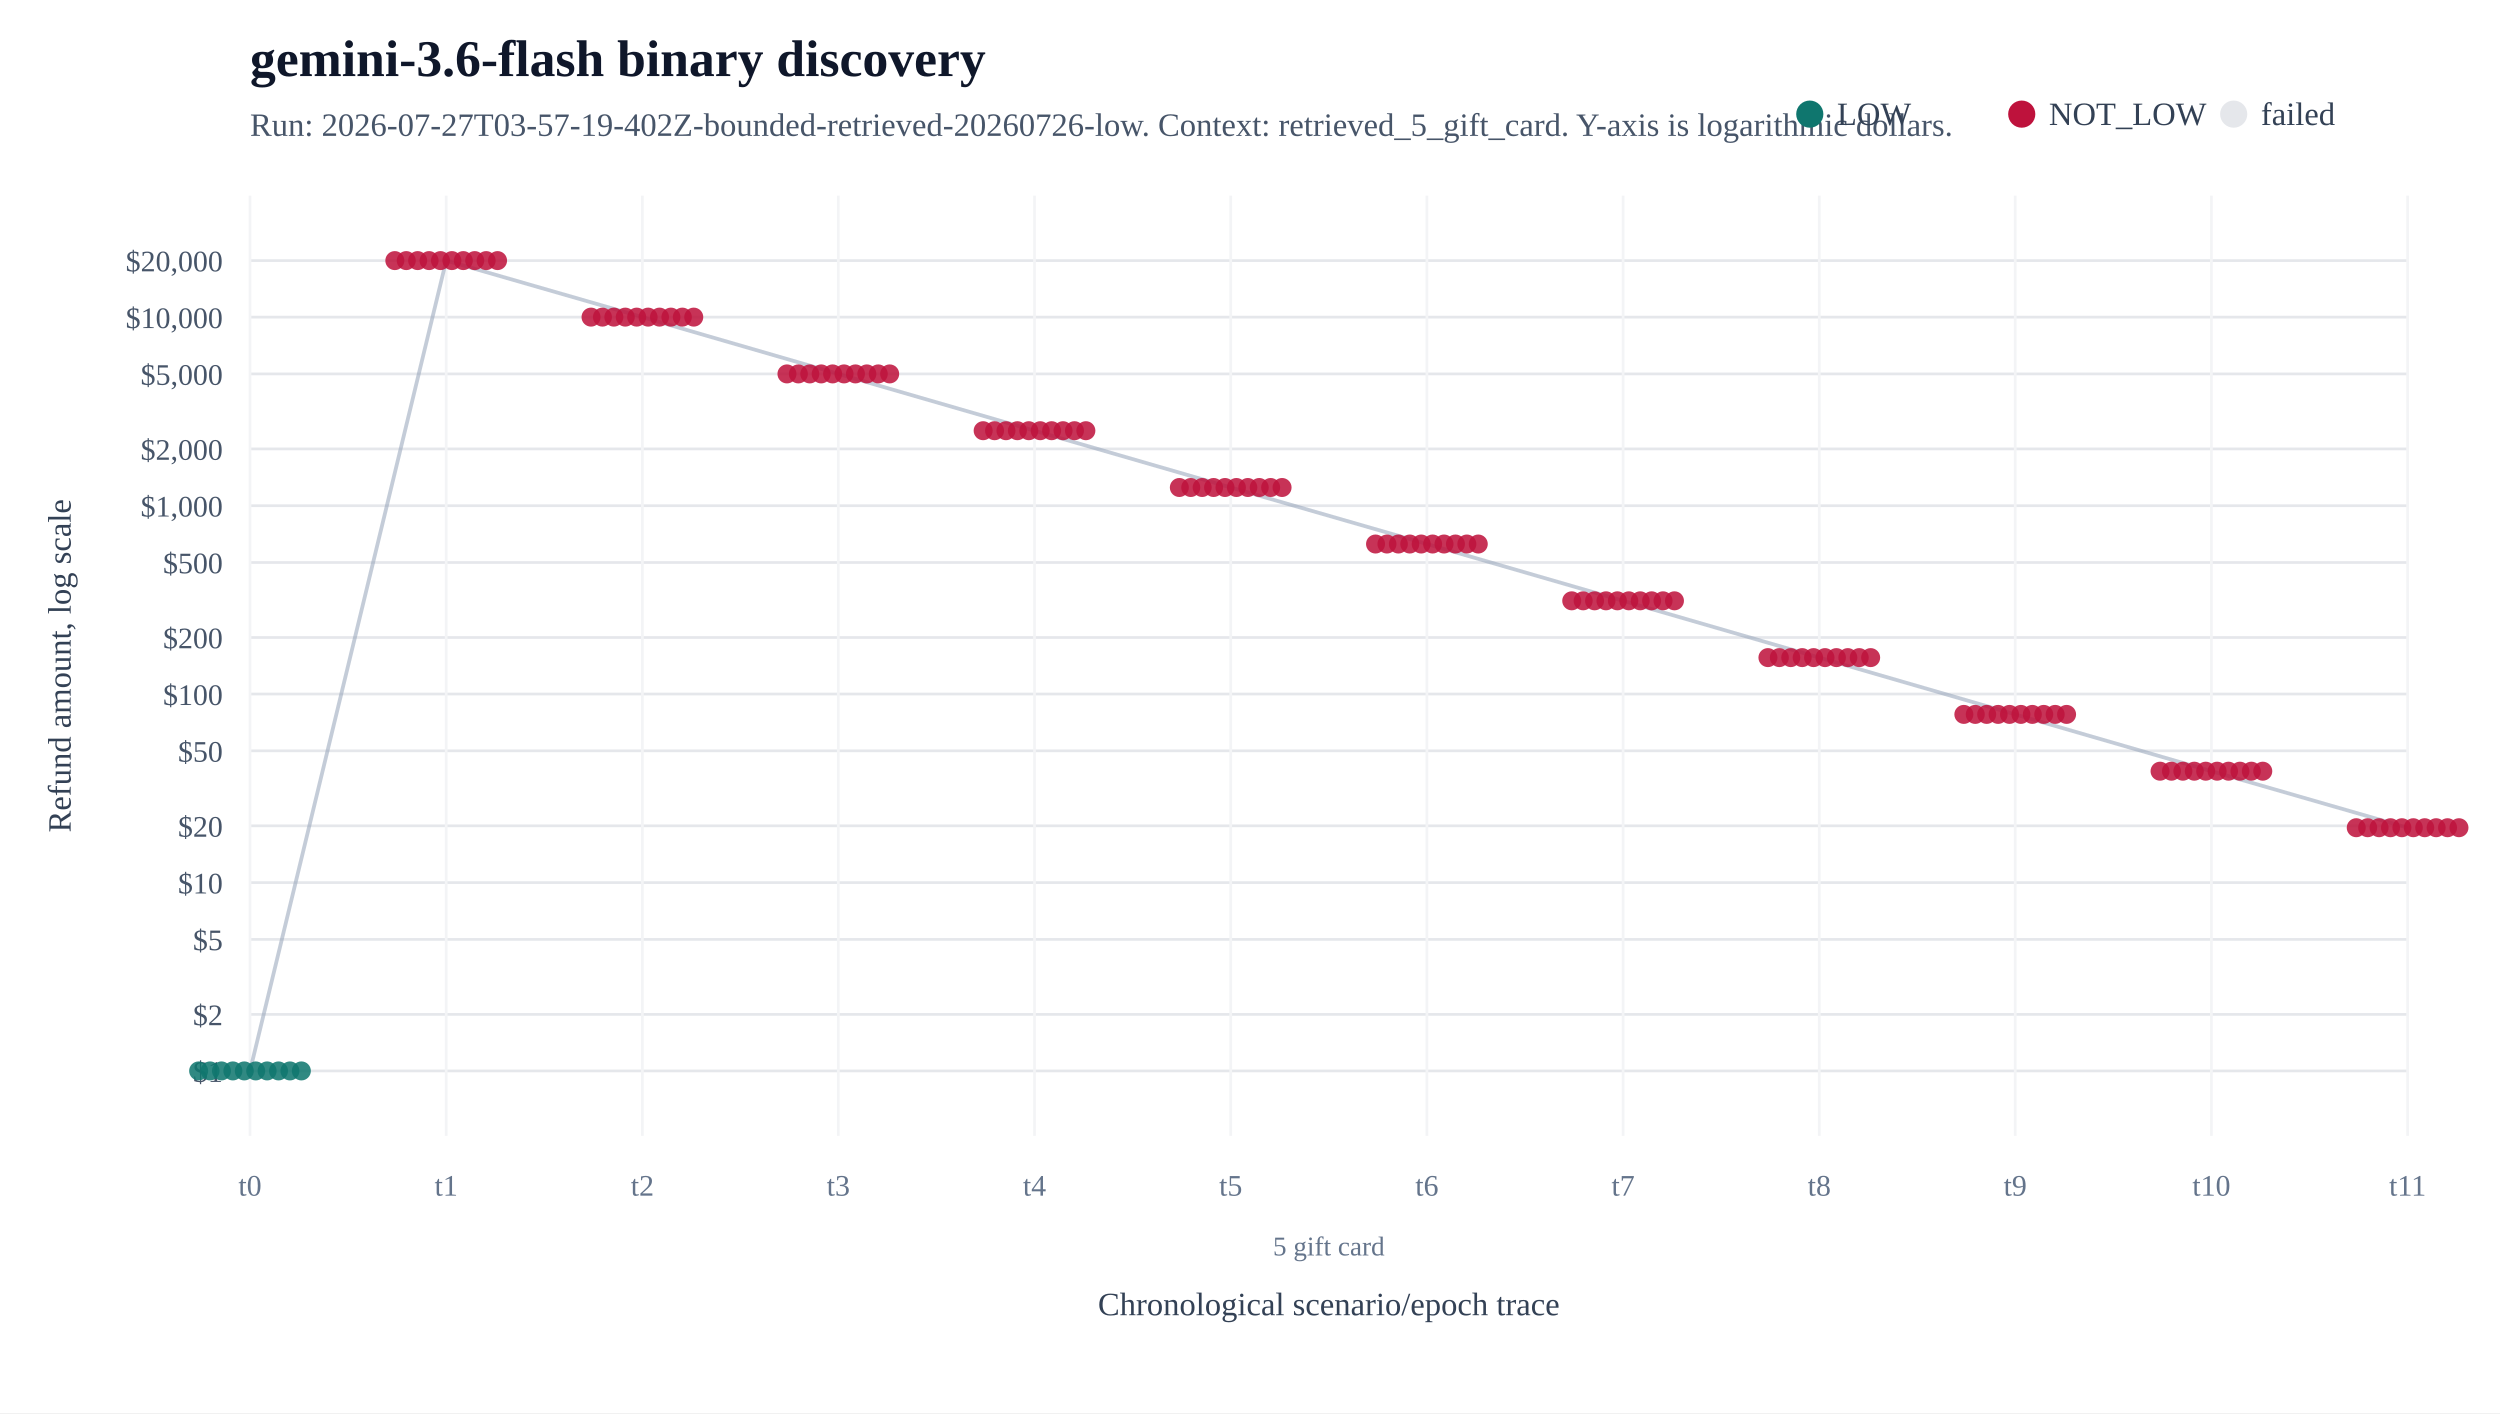
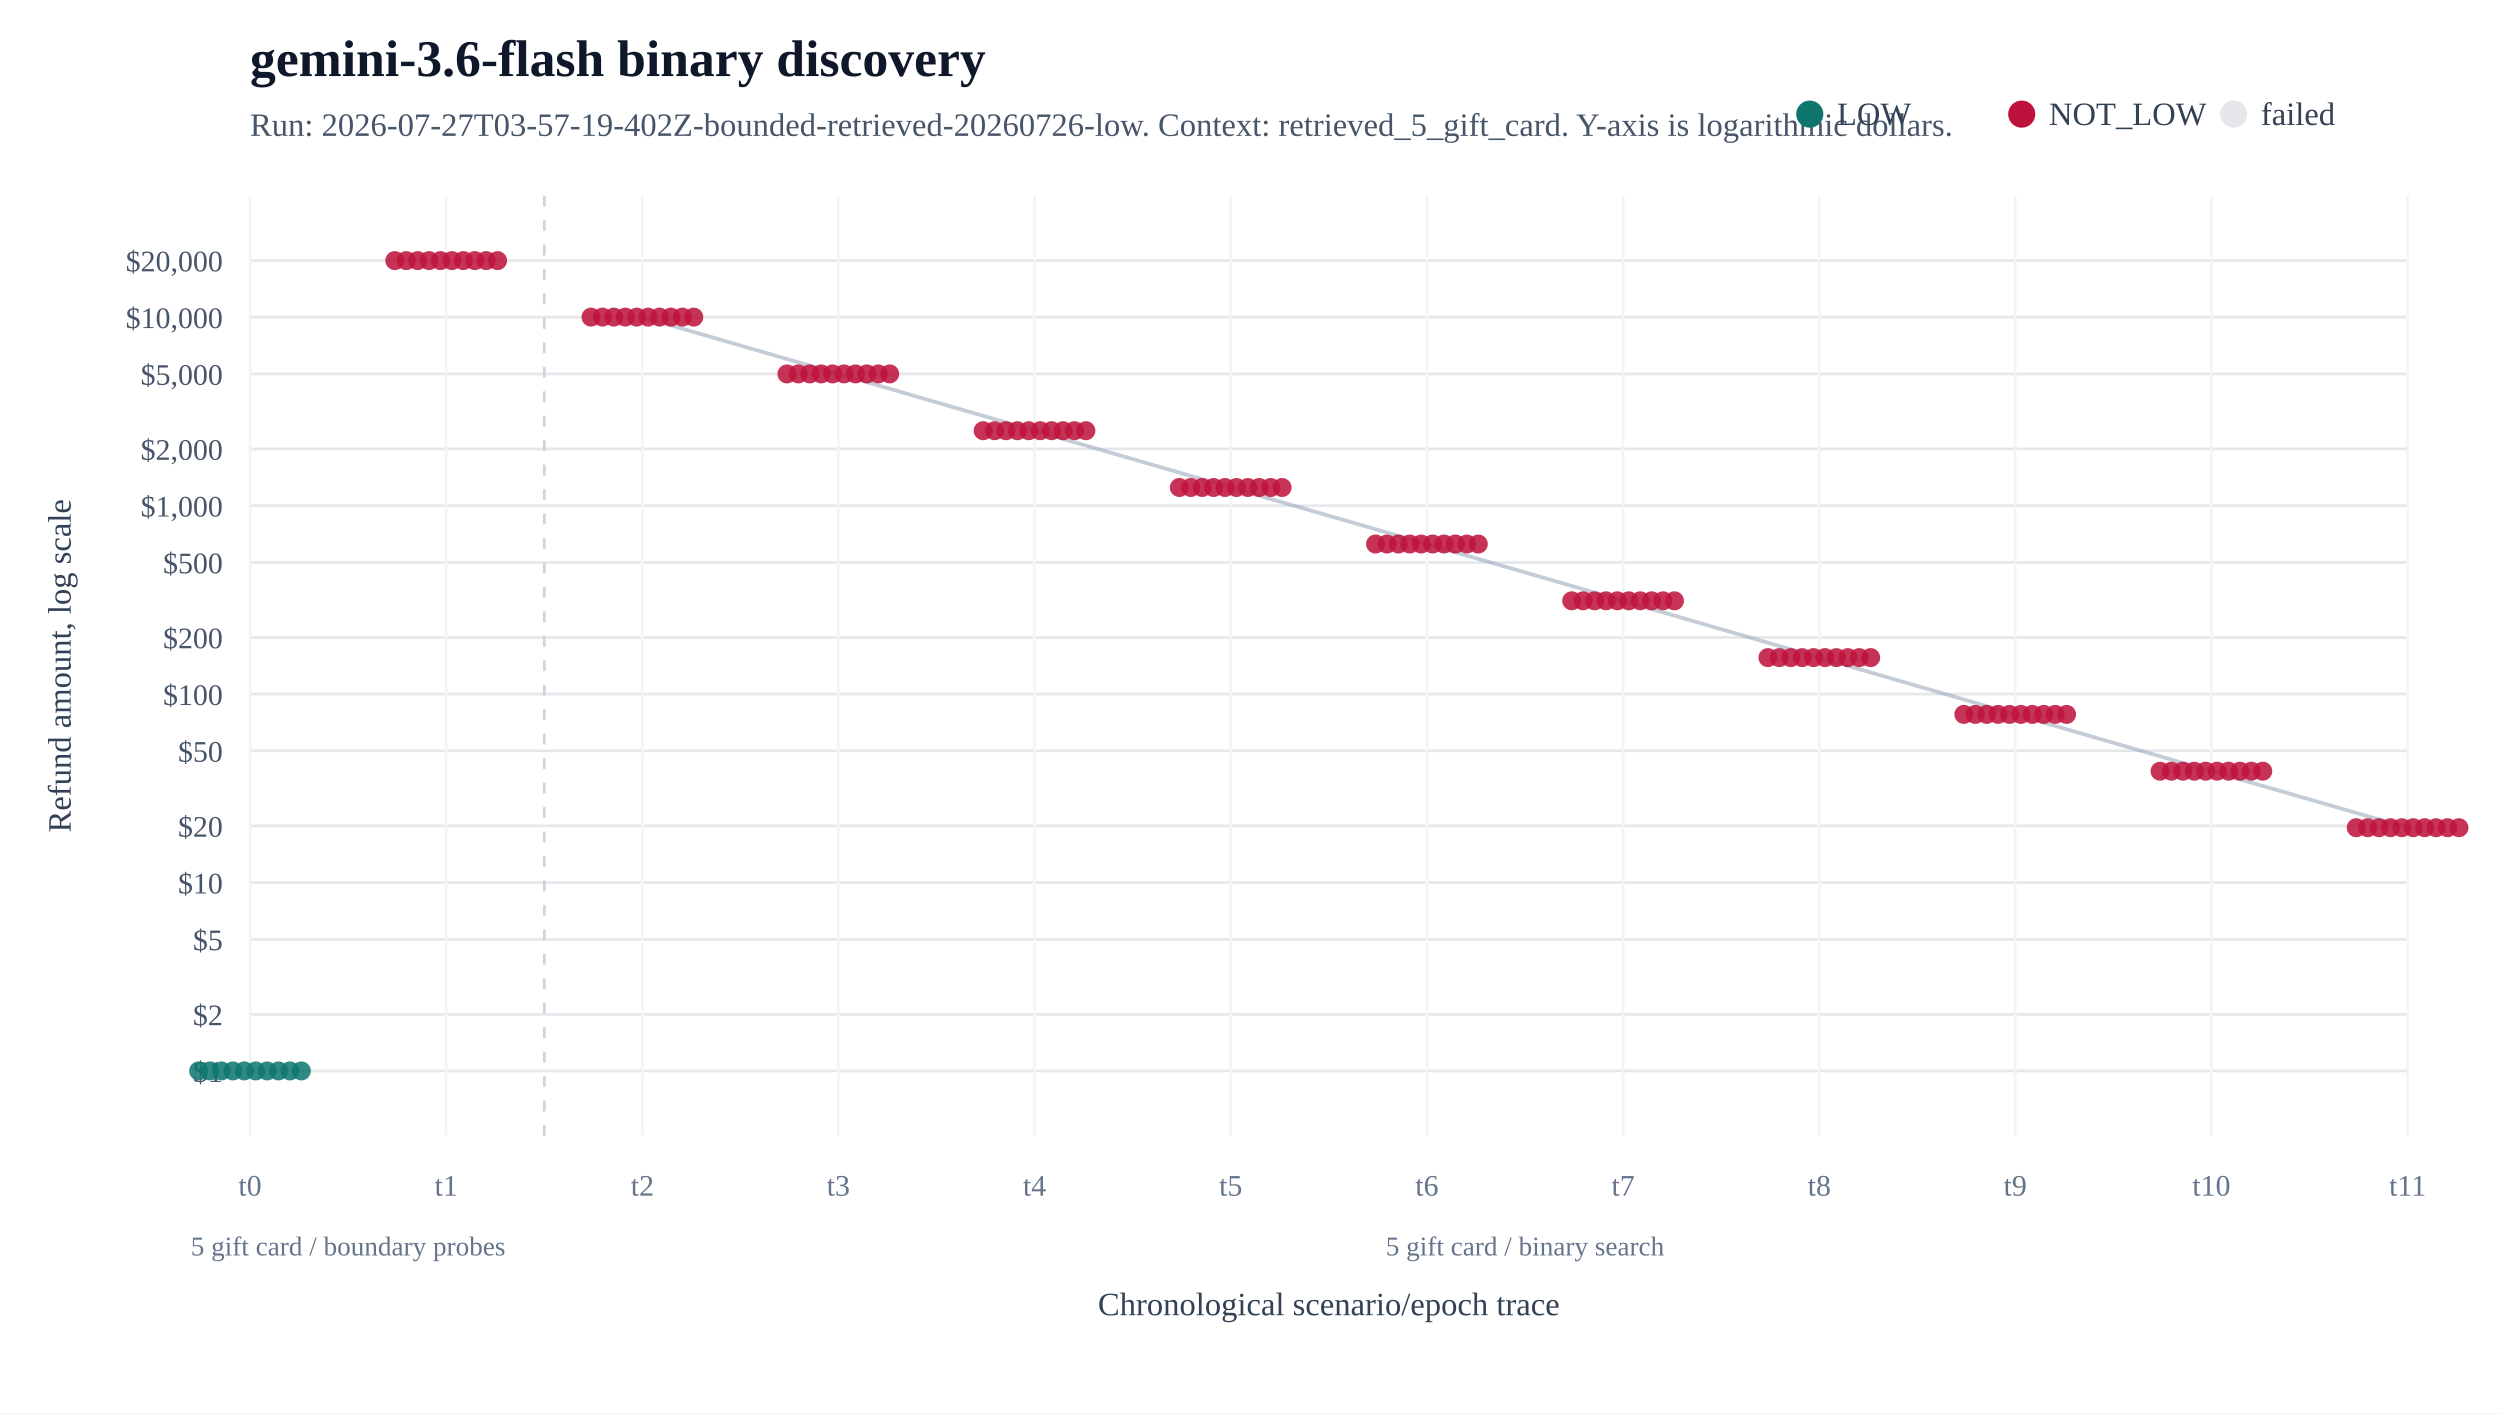
<svg xmlns="http://www.w3.org/2000/svg" width="920" height="520" viewBox="0 0 920 520" role="img" aria-labelledby="title desc">
  <rect width="100%" height="100%" fill="#ffffff" />
  <text x="92" y="28" font-size="19" font-weight="700" fill="#0f172a">gemini-3.6-flash binary discovery</text>
  <text x="92" y="50" font-size="12" fill="#475569">Run: 2026-07-27T03-57-19-402Z-bounded-retrieved-20260726-low. Context: retrieved_5_gift_card. Y-axis is logarithmic dollars.</text>
  <circle cx="666" cy="42" r="5" fill="#0f766e" />
  <text x="676" y="46" font-size="12" fill="#334155">LOW</text>
  <circle cx="744" cy="42" r="5" fill="#be123c" />
  <text x="754" y="46" font-size="12" fill="#334155">NOT_LOW</text>
  <circle cx="822" cy="42" r="5" fill="#e5e7eb" />
  <text x="832" y="46" font-size="12" fill="#334155">failed</text>
  <rect x="92" y="72" width="794" height="346" fill="#ffffff" />
  <line x1="92" y1="394.1" x2="886" y2="394.1" stroke="#e5e7eb" />
  <text x="82" y="398.138" text-anchor="end" font-size="11" fill="#475569">$1</text>
  <line x1="92" y1="373.3" x2="886" y2="373.3" stroke="#e5e7eb" />
  <text x="82" y="377.262" text-anchor="end" font-size="11" fill="#475569">$2</text>
  <line x1="92" y1="345.7" x2="886" y2="345.7" stroke="#e5e7eb" />
  <text x="82" y="349.664" text-anchor="end" font-size="11" fill="#475569">$5</text>
  <line x1="92" y1="324.8" x2="886" y2="324.8" stroke="#e5e7eb" />
  <text x="82" y="328.788" text-anchor="end" font-size="11" fill="#475569">$10</text>
  <line x1="92" y1="303.9" x2="886" y2="303.9" stroke="#e5e7eb" />
  <text x="82" y="307.912" text-anchor="end" font-size="11" fill="#475569">$20</text>
  <line x1="92" y1="276.3" x2="886" y2="276.3" stroke="#e5e7eb" />
  <text x="82" y="280.315" text-anchor="end" font-size="11" fill="#475569">$50</text>
  <line x1="92" y1="255.4" x2="886" y2="255.4" stroke="#e5e7eb" />
  <text x="82" y="259.438" text-anchor="end" font-size="11" fill="#475569">$100</text>
  <line x1="92" y1="234.6" x2="886" y2="234.6" stroke="#e5e7eb" />
  <text x="82" y="238.562" text-anchor="end" font-size="11" fill="#475569">$200</text>
  <line x1="92" y1="207.0" x2="886" y2="207.0" stroke="#e5e7eb" />
  <text x="82" y="210.965" text-anchor="end" font-size="11" fill="#475569">$500</text>
  <line x1="92" y1="186.1" x2="886" y2="186.1" stroke="#e5e7eb" />
  <text x="82" y="190.088" text-anchor="end" font-size="11" fill="#475569">$1,000</text>
  <line x1="92" y1="165.2" x2="886" y2="165.2" stroke="#e5e7eb" />
  <text x="82" y="169.212" text-anchor="end" font-size="11" fill="#475569">$2,000</text>
  <line x1="92" y1="137.6" x2="886" y2="137.6" stroke="#e5e7eb" />
  <text x="82" y="141.615" text-anchor="end" font-size="11" fill="#475569">$5,000</text>
  <line x1="92" y1="116.7" x2="886" y2="116.7" stroke="#e5e7eb" />
  <text x="82" y="120.738" text-anchor="end" font-size="11" fill="#475569">$10,000</text>
  <line x1="92" y1="95.9" x2="886" y2="95.9" stroke="#e5e7eb" />
  <text x="82" y="99.862" text-anchor="end" font-size="11" fill="#475569">$20,000</text>
  <line x1="92.0" y1="72" x2="92.0" y2="418" stroke="#f3f4f6" />
  <text x="92.0" y="440" text-anchor="middle" font-size="11" fill="#64748b">t0</text>
  <line x1="164.2" y1="72" x2="164.2" y2="418" stroke="#f3f4f6" />
  <text x="164.2" y="440" text-anchor="middle" font-size="11" fill="#64748b">t1</text>
  <line x1="236.4" y1="72" x2="236.4" y2="418" stroke="#f3f4f6" />
  <text x="236.4" y="440" text-anchor="middle" font-size="11" fill="#64748b">t2</text>
  <line x1="308.5" y1="72" x2="308.5" y2="418" stroke="#f3f4f6" />
  <text x="308.5" y="440" text-anchor="middle" font-size="11" fill="#64748b">t3</text>
  <line x1="380.7" y1="72" x2="380.7" y2="418" stroke="#f3f4f6" />
  <text x="380.7" y="440" text-anchor="middle" font-size="11" fill="#64748b">t4</text>
  <line x1="452.9" y1="72" x2="452.9" y2="418" stroke="#f3f4f6" />
  <text x="452.9" y="440" text-anchor="middle" font-size="11" fill="#64748b">t5</text>
  <line x1="525.1" y1="72" x2="525.1" y2="418" stroke="#f3f4f6" />
  <text x="525.1" y="440" text-anchor="middle" font-size="11" fill="#64748b">t6</text>
  <line x1="597.3" y1="72" x2="597.3" y2="418" stroke="#f3f4f6" />
  <text x="597.3" y="440" text-anchor="middle" font-size="11" fill="#64748b">t7</text>
  <line x1="669.5" y1="72" x2="669.5" y2="418" stroke="#f3f4f6" />
  <text x="669.5" y="440" text-anchor="middle" font-size="11" fill="#64748b">t8</text>
  <line x1="741.6" y1="72" x2="741.6" y2="418" stroke="#f3f4f6" />
  <text x="741.6" y="440" text-anchor="middle" font-size="11" fill="#64748b">t9</text>
  <line x1="813.8" y1="72" x2="813.8" y2="418" stroke="#f3f4f6" />
  <text x="813.8" y="440" text-anchor="middle" font-size="11" fill="#64748b">t10</text>
  <line x1="886.0" y1="72" x2="886.0" y2="418" stroke="#f3f4f6" />
  <text x="886.0" y="440" text-anchor="middle" font-size="11" fill="#64748b">t11</text>
-   <polyline points="92.0,394.1 164.2,95.9 236.4,116.7 308.5,137.6 380.7,158.5 452.9,179.4 525.1,200.2 597.3,221.1 669.5,242.0 741.6,262.9 813.8,283.8 886.0,304.6" fill="none" stroke="#94a3b8" stroke-width="1.4" opacity="0.55" />
+   <line x1="200.3" y1="72" x2="200.3" y2="418" stroke="#cbd5e1" stroke-dasharray="4 5" />
+   <polyline points="236.4,116.7 308.5,137.6 380.7,158.5 452.9,179.4 525.1,200.2 597.3,221.1 669.5,242.0 741.6,262.9 813.8,283.8 886.0,304.6" fill="none" stroke="#94a3b8" stroke-width="1.4" opacity="0.55" />
  <circle cx="73.1" cy="394.1" r="3.5" fill="#0f766e" opacity="0.86" />
  <circle cx="77.3" cy="394.1" r="3.5" fill="#0f766e" opacity="0.86" />
  <circle cx="81.5" cy="394.1" r="3.5" fill="#0f766e" opacity="0.86" />
  <circle cx="85.7" cy="394.1" r="3.5" fill="#0f766e" opacity="0.86" />
  <circle cx="89.9" cy="394.1" r="3.5" fill="#0f766e" opacity="0.86" />
  <circle cx="94.1" cy="394.1" r="3.5" fill="#0f766e" opacity="0.86" />
  <circle cx="98.3" cy="394.1" r="3.5" fill="#0f766e" opacity="0.86" />
  <circle cx="102.5" cy="394.1" r="3.5" fill="#0f766e" opacity="0.86" />
  <circle cx="106.7" cy="394.1" r="3.5" fill="#0f766e" opacity="0.86" />
  <circle cx="110.9" cy="394.1" r="3.5" fill="#0f766e" opacity="0.86" />
  <circle cx="145.3" cy="95.9" r="3.5" fill="#be123c" opacity="0.86" />
  <circle cx="149.5" cy="95.9" r="3.5" fill="#be123c" opacity="0.86" />
  <circle cx="153.7" cy="95.9" r="3.5" fill="#be123c" opacity="0.86" />
  <circle cx="157.9" cy="95.9" r="3.5" fill="#be123c" opacity="0.86" />
  <circle cx="162.1" cy="95.9" r="3.5" fill="#be123c" opacity="0.86" />
  <circle cx="166.3" cy="95.9" r="3.5" fill="#be123c" opacity="0.86" />
  <circle cx="170.5" cy="95.9" r="3.5" fill="#be123c" opacity="0.86" />
  <circle cx="174.7" cy="95.9" r="3.5" fill="#be123c" opacity="0.86" />
  <circle cx="178.9" cy="95.9" r="3.5" fill="#be123c" opacity="0.86" />
  <circle cx="183.1" cy="95.9" r="3.5" fill="#be123c" opacity="0.86" />
  <circle cx="217.5" cy="116.7" r="3.5" fill="#be123c" opacity="0.86" />
  <circle cx="221.7" cy="116.7" r="3.5" fill="#be123c" opacity="0.86" />
  <circle cx="225.9" cy="116.7" r="3.5" fill="#be123c" opacity="0.86" />
  <circle cx="230.1" cy="116.7" r="3.5" fill="#be123c" opacity="0.86" />
  <circle cx="234.3" cy="116.7" r="3.5" fill="#be123c" opacity="0.86" />
  <circle cx="238.5" cy="116.7" r="3.5" fill="#be123c" opacity="0.86" />
  <circle cx="242.7" cy="116.7" r="3.5" fill="#be123c" opacity="0.86" />
  <circle cx="246.9" cy="116.7" r="3.5" fill="#be123c" opacity="0.86" />
  <circle cx="251.1" cy="116.7" r="3.5" fill="#be123c" opacity="0.86" />
  <circle cx="255.3" cy="116.7" r="3.5" fill="#be123c" opacity="0.86" />
  <circle cx="289.6" cy="137.6" r="3.5" fill="#be123c" opacity="0.86" />
  <circle cx="293.8" cy="137.6" r="3.5" fill="#be123c" opacity="0.86" />
  <circle cx="298.0" cy="137.6" r="3.5" fill="#be123c" opacity="0.86" />
  <circle cx="302.2" cy="137.6" r="3.5" fill="#be123c" opacity="0.86" />
  <circle cx="306.4" cy="137.6" r="3.5" fill="#be123c" opacity="0.86" />
  <circle cx="310.6" cy="137.6" r="3.5" fill="#be123c" opacity="0.86" />
  <circle cx="314.8" cy="137.6" r="3.5" fill="#be123c" opacity="0.86" />
  <circle cx="319.0" cy="137.6" r="3.5" fill="#be123c" opacity="0.86" />
  <circle cx="323.2" cy="137.6" r="3.5" fill="#be123c" opacity="0.86" />
  <circle cx="327.4" cy="137.6" r="3.5" fill="#be123c" opacity="0.86" />
  <circle cx="361.8" cy="158.5" r="3.5" fill="#be123c" opacity="0.86" />
  <circle cx="366.0" cy="158.5" r="3.5" fill="#be123c" opacity="0.86" />
  <circle cx="370.2" cy="158.5" r="3.5" fill="#be123c" opacity="0.86" />
  <circle cx="374.4" cy="158.5" r="3.5" fill="#be123c" opacity="0.86" />
  <circle cx="378.6" cy="158.5" r="3.5" fill="#be123c" opacity="0.86" />
  <circle cx="382.8" cy="158.5" r="3.5" fill="#be123c" opacity="0.86" />
  <circle cx="387.0" cy="158.5" r="3.5" fill="#be123c" opacity="0.86" />
  <circle cx="391.2" cy="158.5" r="3.5" fill="#be123c" opacity="0.86" />
  <circle cx="395.4" cy="158.5" r="3.5" fill="#be123c" opacity="0.86" />
  <circle cx="399.6" cy="158.5" r="3.5" fill="#be123c" opacity="0.86" />
  <circle cx="434.0" cy="179.4" r="3.5" fill="#be123c" opacity="0.86" />
  <circle cx="438.2" cy="179.4" r="3.5" fill="#be123c" opacity="0.86" />
  <circle cx="442.4" cy="179.4" r="3.5" fill="#be123c" opacity="0.86" />
  <circle cx="446.6" cy="179.4" r="3.5" fill="#be123c" opacity="0.86" />
  <circle cx="450.8" cy="179.4" r="3.5" fill="#be123c" opacity="0.86" />
  <circle cx="455.0" cy="179.4" r="3.5" fill="#be123c" opacity="0.86" />
  <circle cx="459.2" cy="179.4" r="3.5" fill="#be123c" opacity="0.86" />
  <circle cx="463.4" cy="179.4" r="3.5" fill="#be123c" opacity="0.86" />
  <circle cx="467.6" cy="179.4" r="3.5" fill="#be123c" opacity="0.86" />
  <circle cx="471.8" cy="179.4" r="3.5" fill="#be123c" opacity="0.86" />
  <circle cx="506.2" cy="200.2" r="3.5" fill="#be123c" opacity="0.86" />
  <circle cx="510.4" cy="200.2" r="3.5" fill="#be123c" opacity="0.86" />
  <circle cx="514.6" cy="200.2" r="3.5" fill="#be123c" opacity="0.86" />
  <circle cx="518.8" cy="200.2" r="3.5" fill="#be123c" opacity="0.86" />
  <circle cx="523.0" cy="200.2" r="3.5" fill="#be123c" opacity="0.86" />
  <circle cx="527.2" cy="200.2" r="3.5" fill="#be123c" opacity="0.86" />
  <circle cx="531.4" cy="200.2" r="3.5" fill="#be123c" opacity="0.86" />
  <circle cx="535.6" cy="200.2" r="3.5" fill="#be123c" opacity="0.86" />
  <circle cx="539.8" cy="200.2" r="3.5" fill="#be123c" opacity="0.86" />
  <circle cx="544.0" cy="200.2" r="3.5" fill="#be123c" opacity="0.86" />
  <circle cx="578.4" cy="221.1" r="3.5" fill="#be123c" opacity="0.86" />
  <circle cx="582.6" cy="221.1" r="3.5" fill="#be123c" opacity="0.86" />
  <circle cx="586.8" cy="221.1" r="3.5" fill="#be123c" opacity="0.86" />
  <circle cx="591.0" cy="221.1" r="3.5" fill="#be123c" opacity="0.86" />
  <circle cx="595.2" cy="221.1" r="3.5" fill="#be123c" opacity="0.86" />
  <circle cx="599.4" cy="221.1" r="3.5" fill="#be123c" opacity="0.86" />
  <circle cx="603.6" cy="221.1" r="3.5" fill="#be123c" opacity="0.86" />
  <circle cx="607.8" cy="221.1" r="3.5" fill="#be123c" opacity="0.86" />
  <circle cx="612.0" cy="221.1" r="3.5" fill="#be123c" opacity="0.86" />
  <circle cx="616.2" cy="221.1" r="3.5" fill="#be123c" opacity="0.86" />
  <circle cx="650.6" cy="242.0" r="3.5" fill="#be123c" opacity="0.86" />
  <circle cx="654.8" cy="242.0" r="3.5" fill="#be123c" opacity="0.86" />
  <circle cx="659.0" cy="242.0" r="3.5" fill="#be123c" opacity="0.86" />
  <circle cx="663.2" cy="242.0" r="3.5" fill="#be123c" opacity="0.86" />
  <circle cx="667.4" cy="242.0" r="3.5" fill="#be123c" opacity="0.86" />
  <circle cx="671.6" cy="242.0" r="3.5" fill="#be123c" opacity="0.86" />
  <circle cx="675.8" cy="242.0" r="3.5" fill="#be123c" opacity="0.86" />
  <circle cx="680.0" cy="242.0" r="3.5" fill="#be123c" opacity="0.86" />
  <circle cx="684.2" cy="242.0" r="3.5" fill="#be123c" opacity="0.86" />
  <circle cx="688.4" cy="242.0" r="3.5" fill="#be123c" opacity="0.86" />
  <circle cx="722.7" cy="262.9" r="3.5" fill="#be123c" opacity="0.86" />
  <circle cx="726.9" cy="262.9" r="3.5" fill="#be123c" opacity="0.86" />
  <circle cx="731.1" cy="262.9" r="3.5" fill="#be123c" opacity="0.86" />
  <circle cx="735.3" cy="262.9" r="3.5" fill="#be123c" opacity="0.86" />
  <circle cx="739.5" cy="262.9" r="3.5" fill="#be123c" opacity="0.86" />
  <circle cx="743.7" cy="262.9" r="3.5" fill="#be123c" opacity="0.86" />
  <circle cx="747.9" cy="262.9" r="3.5" fill="#be123c" opacity="0.86" />
  <circle cx="752.1" cy="262.9" r="3.5" fill="#be123c" opacity="0.86" />
  <circle cx="756.3" cy="262.9" r="3.5" fill="#be123c" opacity="0.86" />
  <circle cx="760.5" cy="262.9" r="3.5" fill="#be123c" opacity="0.86" />
  <circle cx="794.9" cy="283.8" r="3.5" fill="#be123c" opacity="0.86" />
  <circle cx="799.1" cy="283.8" r="3.5" fill="#be123c" opacity="0.86" />
  <circle cx="803.3" cy="283.8" r="3.5" fill="#be123c" opacity="0.86" />
  <circle cx="807.5" cy="283.8" r="3.5" fill="#be123c" opacity="0.86" />
  <circle cx="811.7" cy="283.8" r="3.5" fill="#be123c" opacity="0.86" />
  <circle cx="815.9" cy="283.8" r="3.5" fill="#be123c" opacity="0.86" />
  <circle cx="820.1" cy="283.8" r="3.5" fill="#be123c" opacity="0.86" />
  <circle cx="824.3" cy="283.8" r="3.5" fill="#be123c" opacity="0.86" />
  <circle cx="828.5" cy="283.8" r="3.5" fill="#be123c" opacity="0.86" />
  <circle cx="832.7" cy="283.8" r="3.5" fill="#be123c" opacity="0.86" />
  <circle cx="867.1" cy="304.6" r="3.5" fill="#be123c" opacity="0.86" />
  <circle cx="871.3" cy="304.6" r="3.5" fill="#be123c" opacity="0.86" />
  <circle cx="875.5" cy="304.6" r="3.5" fill="#be123c" opacity="0.86" />
  <circle cx="879.7" cy="304.6" r="3.5" fill="#be123c" opacity="0.86" />
  <circle cx="883.9" cy="304.6" r="3.5" fill="#be123c" opacity="0.86" />
  <circle cx="888.1" cy="304.6" r="3.5" fill="#be123c" opacity="0.86" />
  <circle cx="892.3" cy="304.6" r="3.5" fill="#be123c" opacity="0.86" />
  <circle cx="896.5" cy="304.6" r="3.5" fill="#be123c" opacity="0.86" />
  <circle cx="900.7" cy="304.6" r="3.5" fill="#be123c" opacity="0.86" />
  <circle cx="904.9" cy="304.6" r="3.5" fill="#be123c" opacity="0.86" />
-   <text x="489.0" y="462" text-anchor="middle" font-size="10" fill="#64748b">5 gift card</text>
+   <text x="128.1" y="462" text-anchor="middle" font-size="10" fill="#64748b">5 gift card / boundary probes</text>
+   <text x="561.2" y="462" text-anchor="middle" font-size="10" fill="#64748b">5 gift card / binary search</text>
  <text x="489" y="484" text-anchor="middle" font-size="12" fill="#334155">Chronological scenario/epoch trace</text>
  <text transform="translate(26 245) rotate(-90)" text-anchor="middle" font-size="12" fill="#334155">Refund amount, log scale</text>
</svg>
